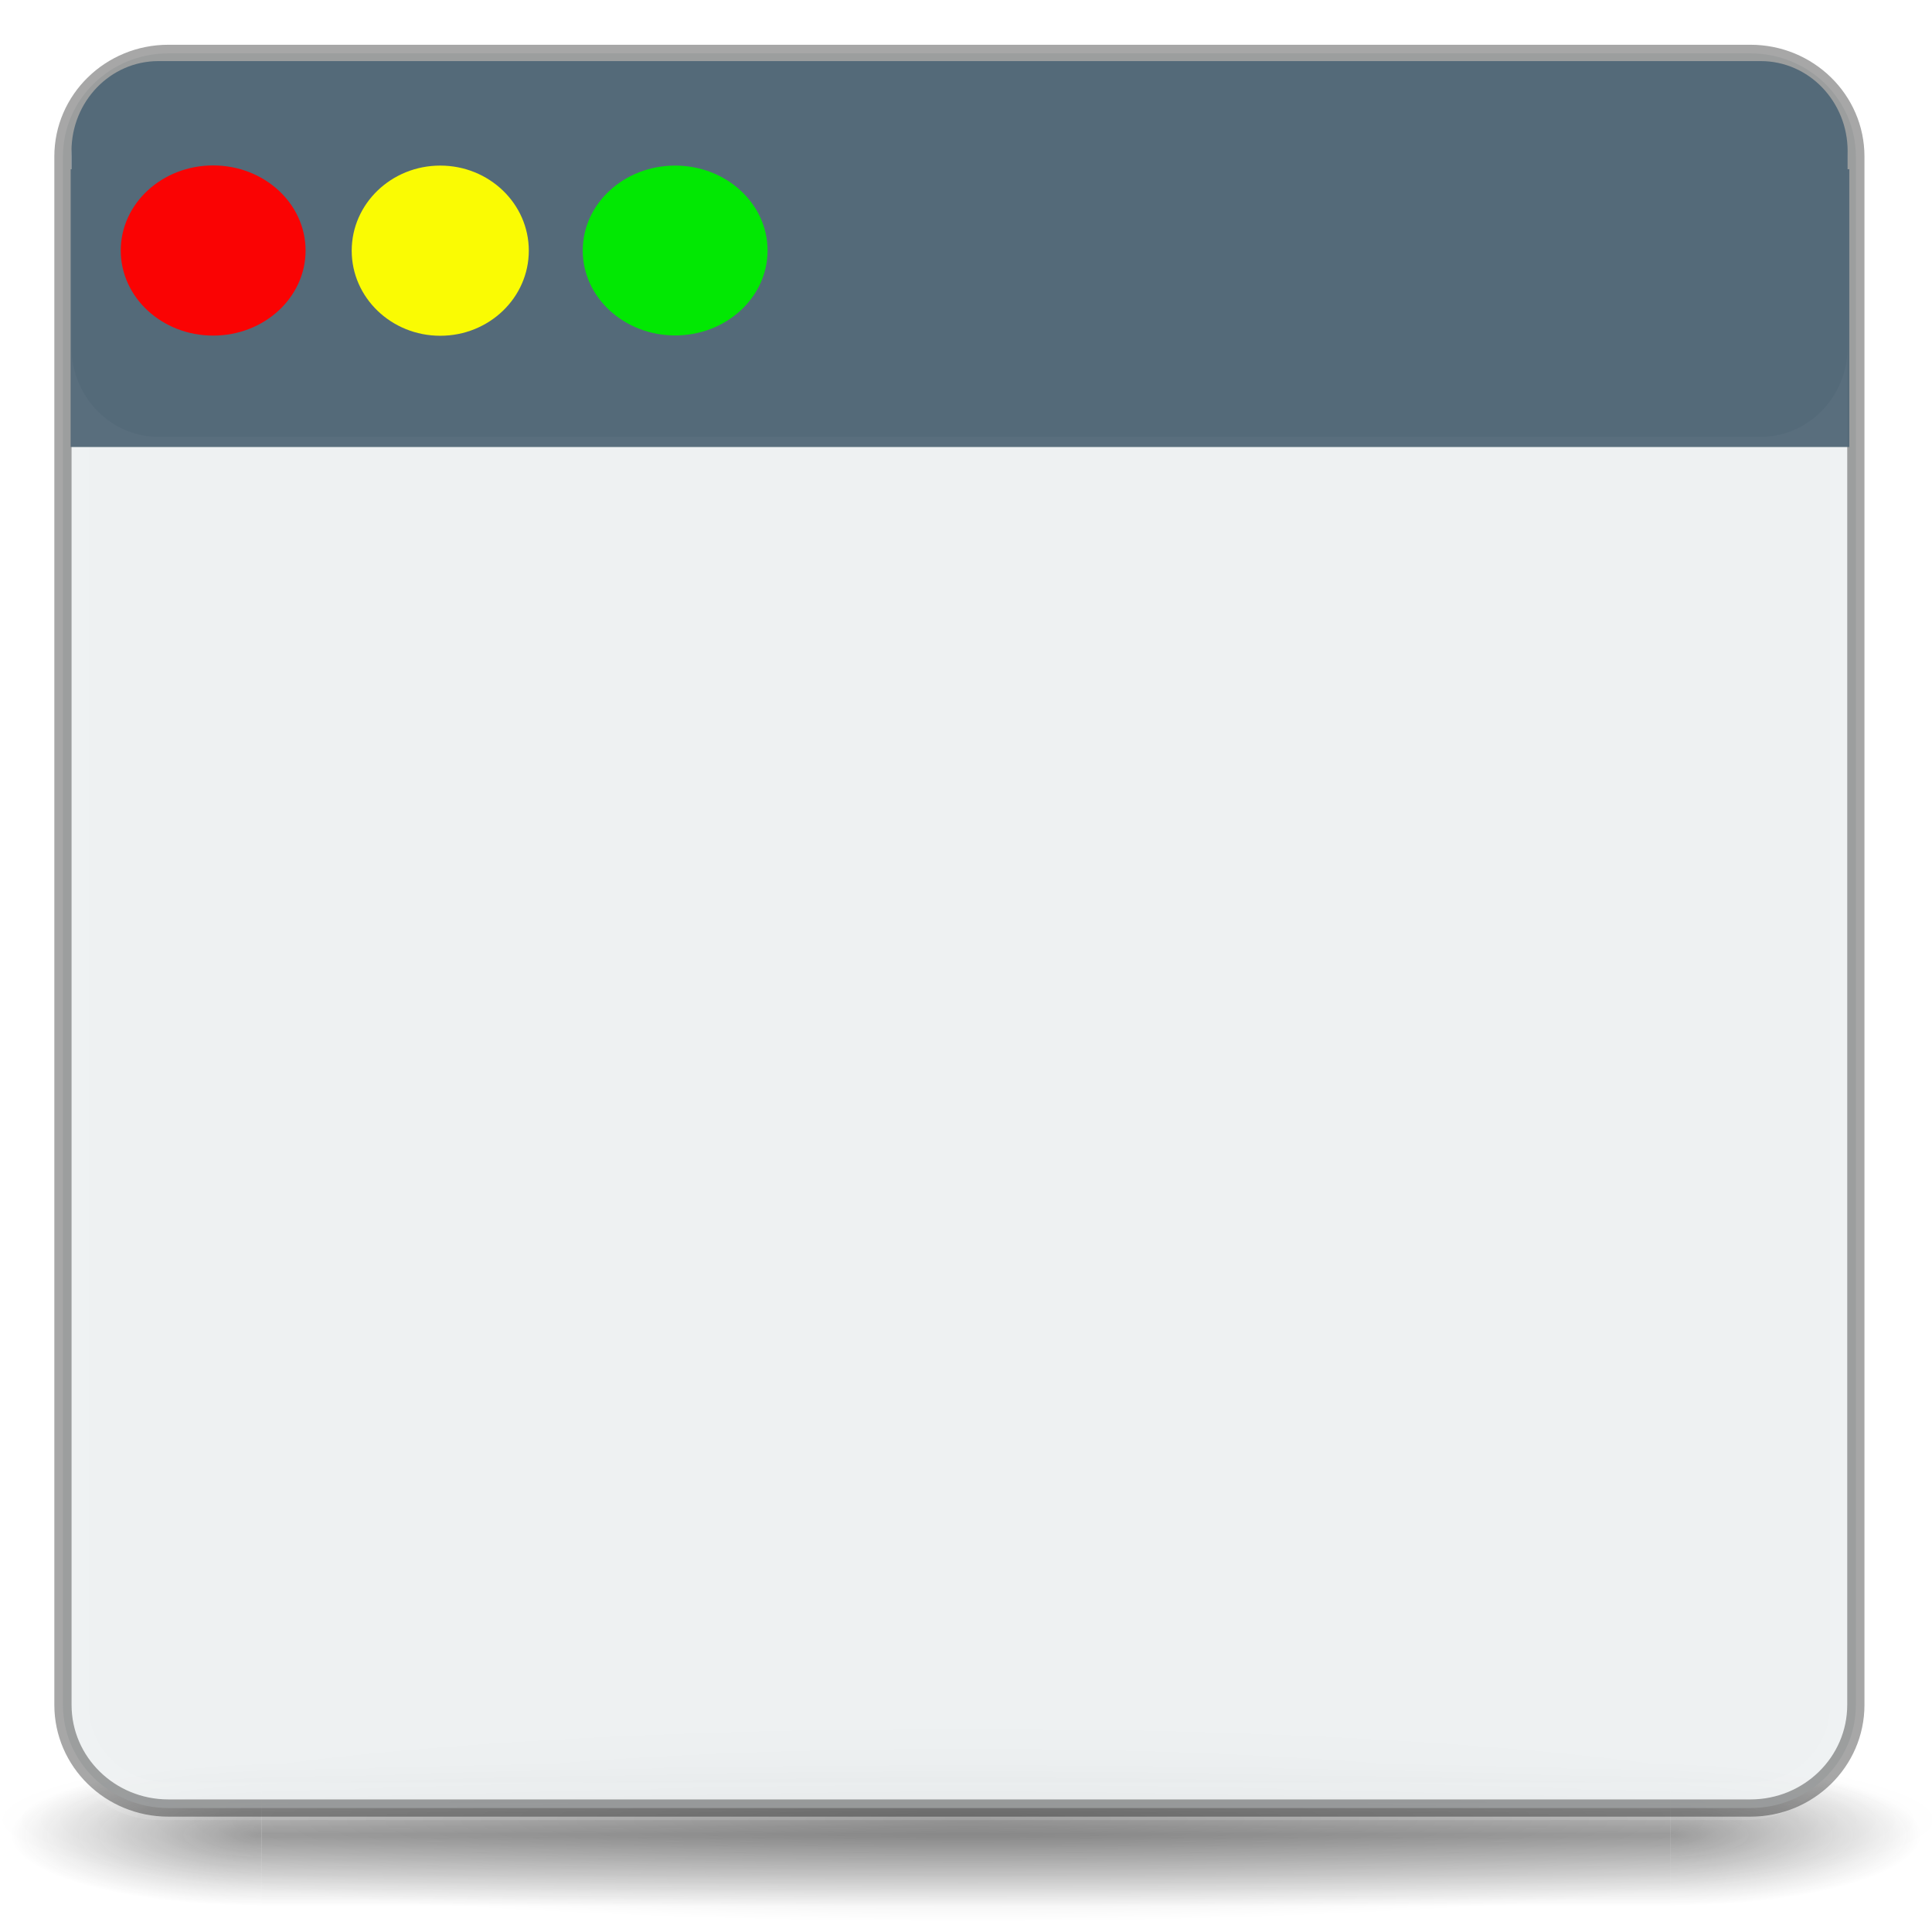
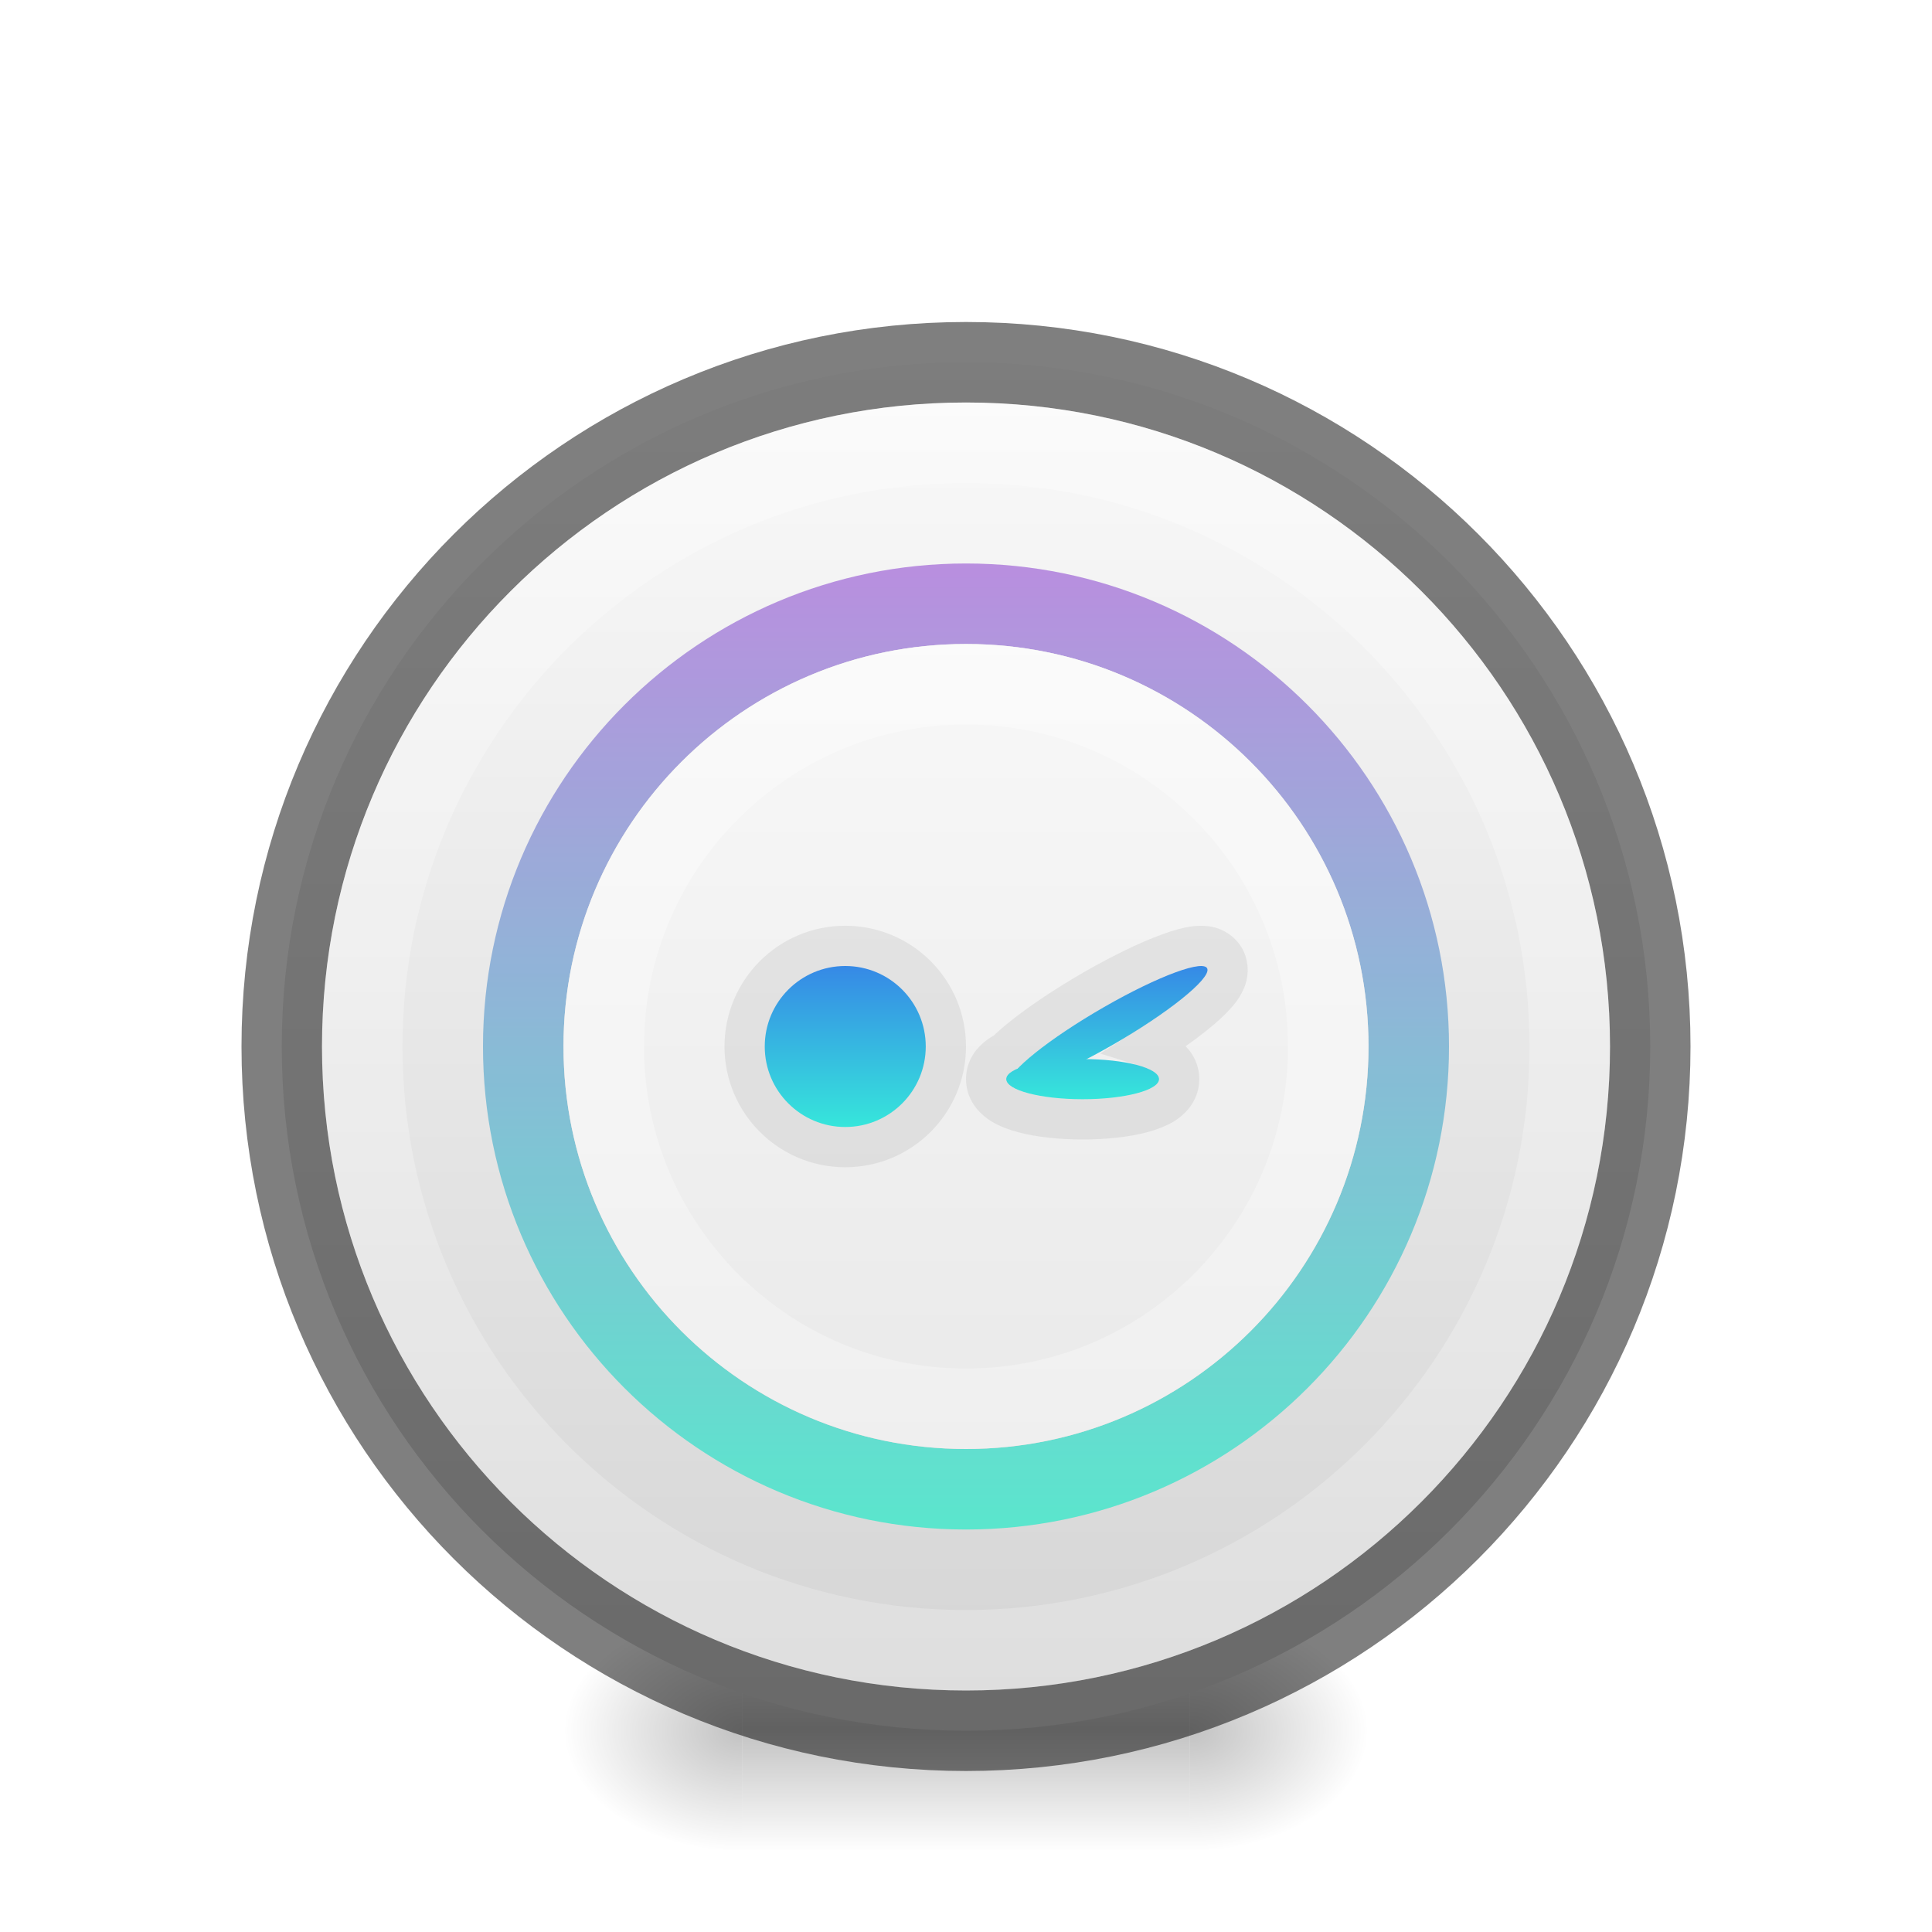
- <svg xmlns="http://www.w3.org/2000/svg" xmlns:xlink="http://www.w3.org/1999/xlink" version="1.1" width="24" height="24" id="svg3816">
-   <defs id="defs3818">
-     <linearGradient id="linearGradient4482">
-       <stop offset="0" style="stop-color:#ffffff;stop-opacity:1" id="stop4484" />
-       <stop offset="0" style="stop-color:#ffffff;stop-opacity:0.235" id="stop4486" />
-       <stop offset="1" style="stop-color:#ffffff;stop-opacity:0.157" id="stop4488" />
-       <stop offset="1" style="stop-color:#ffffff;stop-opacity:0.392" id="stop4490" />
+ <svg xmlns="http://www.w3.org/2000/svg" width="24" height="24" viewBox="0 0 24 24" fill="none">
+   <g opacity="0.4">
+     <rect x="9.222" y="20" width="5.556" height="3" fill="url(#paint0_linear)" />
+     <rect x="7" y="20" width="2.222" height="3" fill="url(#paint1_radial)" />
+     <rect width="2.222" height="3" transform="matrix(-1 0 0 1 17 20)" fill="url(#paint2_radial)" />
+   </g>
+   <circle cx="12" cy="13" r="8.5" fill="url(#paint3_linear)" />
+   <circle cx="12" cy="13" r="8.5" stroke="black" stroke-opacity="0.5" />
+   <circle cx="12" cy="13" r="7.5" stroke="url(#paint4_linear)" />
+   <circle cx="12" cy="13" r="5.5" stroke="url(#paint5_linear)" />
+   <circle cx="12" cy="13" r="6" fill="#010101" fill-opacity="0.1" />
+   <circle cx="12" cy="13" r="5" fill="url(#paint6_linear)" />
+   <circle cx="12" cy="13" r="4.5" stroke="url(#paint7_linear)" />
+   <circle cx="10.5" cy="13" r="1" stroke="black" stroke-opacity="0.07" />
+   <circle cx="10.5" cy="13" r="1" fill="url(#paint8_linear)" />
+   <path d="M14.398 13.405C14.398 13.543 13.973 13.655 13.449 13.655C12.925 13.655 12.5 13.543 12.5 13.405C12.5 13.267 12.925 13.156 13.449 13.156C13.973 13.156 14.398 13.267 14.398 13.405Z" fill="url(#paint9_linear)" />
+   <path d="M14.999 12.038C15.029 12.168 14.502 12.589 13.823 12.979C13.144 13.37 12.569 13.581 12.539 13.451C12.509 13.322 13.036 12.9 13.715 12.51C14.394 12.12 14.969 11.909 14.999 12.038Z" fill="url(#paint10_linear)" />
+   <path d="M14.456 13.096C14.398 13.06 14.33 13.031 14.259 13.009C14.481 12.869 14.678 12.731 14.833 12.606C14.945 12.517 15.042 12.429 15.111 12.35C15.146 12.31 15.181 12.265 15.206 12.215C15.228 12.174 15.266 12.086 15.242 11.982C15.212 11.851 15.11 11.788 15.034 11.765C14.967 11.746 14.9 11.749 14.853 11.754C14.754 11.765 14.636 11.8 14.514 11.845C14.264 11.936 13.938 12.094 13.59 12.293C13.243 12.493 12.93 12.703 12.705 12.883C12.627 12.945 12.556 13.007 12.497 13.065C12.478 13.075 12.46 13.085 12.443 13.096C12.378 13.136 12.25 13.234 12.25 13.405C12.25 13.576 12.378 13.674 12.443 13.715C12.521 13.763 12.617 13.798 12.714 13.824C12.912 13.876 13.172 13.905 13.449 13.905C13.726 13.905 13.986 13.876 14.184 13.824C14.281 13.798 14.377 13.763 14.456 13.715C14.521 13.674 14.648 13.576 14.648 13.405C14.648 13.234 14.521 13.136 14.456 13.096Z" stroke="black" stroke-opacity="0.07" stroke-width="0.5" />
+   <defs>
+     <linearGradient id="paint0_linear" x1="12" y1="20" x2="12" y2="23" gradientUnits="userSpaceOnUse">
+       <stop stop-opacity="0" />
+       <stop offset="0.492" stop-opacity="0.6" />
+       <stop offset="1" stop-opacity="0" />
    </linearGradient>
-     <linearGradient xlink:href="#linearGradient4482" id="linearGradient3297" gradientUnits="userSpaceOnUse" gradientTransform="matrix(0.4864865,0,0,0.3783784,-1.175671,5.418921)" x1="22.972" y1="-3.75" x2="22.972" y2="41.179" />
-     <linearGradient xlink:href="#linearGradient4337" id="linearGradient3300" gradientUnits="userSpaceOnUse" gradientTransform="matrix(0.5714273,0,0,0.3476534,-3.214255,5.622975)" x1="25.132" y1="0.985" x2="25.132" y2="47.013" />
-     <linearGradient x1="302.857" y1="366.648" x2="302.857" y2="609.505" id="linearGradient3028" xlink:href="#linearGradient5048" gradientUnits="userSpaceOnUse" gradientTransform="matrix(0.03279364,0,0,0.01512557,-39.85255,14.28089)" />
-     <linearGradient id="linearGradient5048">
-       <stop id="stop5050" style="stop-color:#000000;stop-opacity:0" offset="0" />
-       <stop id="stop5056" style="stop-color:#000000;stop-opacity:1" offset="0.5" />
-       <stop id="stop5052" style="stop-color:#000000;stop-opacity:0" offset="1" />
+     <radialGradient id="paint1_radial" cx="0" cy="0" r="1" gradientUnits="userSpaceOnUse" gradientTransform="translate(9.22222 21.5) rotate(-180) scale(2.22222 1.5)">
+       <stop stop-opacity="0.6" />
+       <stop offset="1" stop-opacity="0" />
+     </radialGradient>
+     <radialGradient id="paint2_radial" cx="0" cy="0" r="1" gradientUnits="userSpaceOnUse" gradientTransform="translate(2.22222 1.5) rotate(-180) scale(2.22222 1.5)">
+       <stop stop-opacity="0.6" />
+       <stop offset="1" stop-opacity="0" />
+     </radialGradient>
+     <linearGradient id="paint3_linear" x1="12" y1="4.5" x2="12" y2="21.5" gradientUnits="userSpaceOnUse">
+       <stop stop-color="#FAFAFA" />
+       <stop offset="1" stop-color="#D4D4D4" />
    </linearGradient>
-     <radialGradient cx="605.714" cy="486.648" r="117.143" fx="605.714" fy="486.648" id="radialGradient3030" xlink:href="#linearGradient5060" gradientUnits="userSpaceOnUse" gradientTransform="matrix(0.03279364,0,0,0.01512557,-43.8461,14.28089)" />
-     <linearGradient id="linearGradient5060">
-       <stop id="stop5062" style="stop-color:#000000;stop-opacity:1" offset="0" />
-       <stop id="stop5064" style="stop-color:#000000;stop-opacity:0" offset="1" />
+     <linearGradient id="paint4_linear" x1="12" y1="5" x2="12" y2="21" gradientUnits="userSpaceOnUse">
+       <stop stop-color="white" stop-opacity="0.3" />
+       <stop offset="1" stop-color="white" stop-opacity="0.21" />
    </linearGradient>
-     <radialGradient cx="605.714" cy="486.648" r="117.143" fx="605.714" fy="486.648" id="radialGradient3032" xlink:href="#linearGradient5060" gradientUnits="userSpaceOnUse" gradientTransform="matrix(-0.03279364,0,0,0.01512557,-16.15389,14.28089)" />
-     <linearGradient x1="17.231" y1="-2.101" x2="26.445" y2="55.173" id="linearGradient3192-0-3" xlink:href="#linearGradient5736" gradientUnits="userSpaceOnUse" gradientTransform="matrix(0.5531492,0.1475584,-0.08960859,0.3329608,3.512713,-0.5401365)" />
-     <linearGradient id="linearGradient5736">
-       <stop id="stop5738" style="stop-color:#586e75;stop-opacity:1" offset="0" />
-       <stop id="stop5740" style="stop-color:#073642;stop-opacity:1" offset="1" />
+     <linearGradient id="paint5_linear" x1="12" y1="7" x2="12" y2="19" gradientUnits="userSpaceOnUse">
+       <stop stop-color="#CD9EF7" />
+       <stop offset="1" stop-color="#64FFE3" />
    </linearGradient>
-     <linearGradient id="linearGradient4337">
-       <stop id="stop4339" style="stop-color:#fdf6e3;stop-opacity:1" offset="0" />
-       <stop id="stop4341" style="stop-color:#eee8d5;stop-opacity:1" offset="1" />
+     <linearGradient id="paint6_linear" x1="12" y1="8" x2="12" y2="18" gradientUnits="userSpaceOnUse">
+       <stop stop-color="#F8F8F8" />
+       <stop offset="1" stop-color="#E9E9E9" />
    </linearGradient>
-     <linearGradient y2="47.013" x2="25.132" y1="0.985" x1="25.132" gradientTransform="matrix(0.562746,-0.0992273,0.06036938,0.3423718,-25.06601,7.840257)" gradientUnits="userSpaceOnUse" id="linearGradient4528" xlink:href="#linearGradient5736" />
-     <linearGradient y2="41.179" x2="22.972" y1="-3.75" x1="22.972" gradientTransform="matrix(0.4790957,-0.08447749,0.06570472,0.37263,-23.05898,7.290673)" gradientUnits="userSpaceOnUse" id="linearGradient4532" xlink:href="#linearGradient4482" />
-     <radialGradient gradientTransform="matrix(0.09356139,0,0,0.0295313,1.745138,17.23093)" gradientUnits="userSpaceOnUse" xlink:href="#linearGradient3820-7-2-1" id="radialGradient3025-3" fy="186.171" fx="99.157" r="62.769" cy="186.171" cx="99.157" />
-     <linearGradient id="linearGradient3820-7-2-1">
-       <stop offset="0" style="stop-color:#3d3d3d;stop-opacity:1" id="stop3822-2-6-3" />
-       <stop offset="0.5" style="stop-color:#686868;stop-opacity:0.498" id="stop3864-8-7-7" />
-       <stop offset="1" style="stop-color:#686868;stop-opacity:0" id="stop3824-1-2-5" />
+     <linearGradient id="paint7_linear" x1="12" y1="8" x2="12" y2="18" gradientUnits="userSpaceOnUse">
+       <stop stop-color="white" stop-opacity="0.36" />
+       <stop offset="1" stop-color="white" stop-opacity="0.27" />
    </linearGradient>
-     <linearGradient gradientTransform="matrix(0.3986866,0,0,0.4000435,-17.42224,4.983028)" gradientUnits="userSpaceOnUse" xlink:href="#linearGradient4011" id="linearGradient3019-3" y2="44.341" x2="71.204" y1="6.238" x1="71.204" />
-     <linearGradient id="linearGradient4011">
-       <stop offset="0" style="stop-color:#ffffff;stop-opacity:1" id="stop4013" />
-       <stop offset="0.508" style="stop-color:#ffffff;stop-opacity:0.235" id="stop4015" />
-       <stop offset="0.835" style="stop-color:#ffffff;stop-opacity:0.157" id="stop4017" />
-       <stop offset="1" style="stop-color:#ffffff;stop-opacity:0.392" id="stop4019" />
+     <linearGradient id="paint8_linear" x1="10.5" y1="12" x2="10.5" y2="14" gradientUnits="userSpaceOnUse">
+       <stop stop-color="#3689E6" />
+       <stop offset="1" stop-color="#36E6DB" />
    </linearGradient>
-     <linearGradient x1="167.983" y1="6.833" x2="167.983" y2="61.692" id="linearGradient3012-1" xlink:href="#linearGradient5803-2-1" gradientUnits="userSpaceOnUse" gradientTransform="matrix(0.2688943,0,0,0.2698095,-32.20724,6.167685)" />
-     <linearGradient id="linearGradient5803-2-1">
-       <stop id="stop5805-1-6" style="stop-color:#fff5ef;stop-opacity:1" offset="0" />
-       <stop id="stop5807-6-6" style="stop-color:#fef8dd;stop-opacity:1" offset="1" />
+     <linearGradient id="paint9_linear" x1="13.75" y1="12" x2="13.75" y2="13.655" gradientUnits="userSpaceOnUse">
+       <stop stop-color="#3689E6" />
+       <stop offset="1" stop-color="#36E6DB" />
    </linearGradient>
-     <radialGradient gradientTransform="matrix(0.3427565,0,0,0.03588736,13.40489,19.2529)" gradientUnits="userSpaceOnUse" xlink:href="#linearGradient5060" id="radialGradient4111" fy="93.468" fx="-4.029" r="35.338" cy="93.468" cx="-4.029" />
-     <radialGradient gradientTransform="matrix(2.003784,0,0,1.4,27.98813,-17.4)" gradientUnits="userSpaceOnUse" xlink:href="#linearGradient3688-166-749-5" id="radialGradient4093" fy="43.5" fx="4.993" r="2.5" cy="43.5" cx="4.993" />
-     <linearGradient id="linearGradient3688-166-749-5">
-       <stop offset="0" style="stop-color:#181818;stop-opacity:1" id="stop2883-0" />
-       <stop offset="1" style="stop-color:#181818;stop-opacity:0" id="stop2885-5" />
+     <linearGradient id="paint10_linear" x1="13.75" y1="12" x2="13.75" y2="13.655" gradientUnits="userSpaceOnUse">
+       <stop stop-color="#3689E6" />
+       <stop offset="1" stop-color="#36E6DB" />
    </linearGradient>
-     <radialGradient gradientTransform="matrix(2.003784,0,0,1.4,-20.01187,-104.4)" gradientUnits="userSpaceOnUse" xlink:href="#linearGradient3688-166-749-5" id="radialGradient4095" fy="43.5" fx="4.993" r="2.5" cy="43.5" cx="4.993" />
-     <linearGradient gradientUnits="userSpaceOnUse" xlink:href="#linearGradient3702-501-757-0" id="linearGradient4097" y2="39.999" x2="25.058" y1="47.028" x1="25.058" />
-     <linearGradient id="linearGradient3702-501-757-0">
-       <stop offset="0" style="stop-color:#181818;stop-opacity:0" id="stop2895-0" />
-       <stop offset="0.5" style="stop-color:#181818;stop-opacity:1" id="stop2897-2" />
-       <stop offset="1" style="stop-color:#181818;stop-opacity:0" id="stop2899-6" />
-     </linearGradient>
-     <linearGradient gradientTransform="matrix(0.5916838,0,0,0.5769703,-2.367238,-2.01971)" gradientUnits="userSpaceOnUse" xlink:href="#linearGradient3924" id="linearGradient4136" y2="43" x2="24" y1="5" x1="24" />
-     <linearGradient id="linearGradient3924">
-       <stop offset="0" style="stop-color:#ffffff;stop-opacity:1" id="stop3926" />
-       <stop offset="0.063" style="stop-color:#ffffff;stop-opacity:0.235" id="stop3928" />
-       <stop offset="0.951" style="stop-color:#ffffff;stop-opacity:0.157" id="stop3930" />
-       <stop offset="1" style="stop-color:#ffffff;stop-opacity:0.392" id="stop3932" />
-     </linearGradient>
-     <linearGradient gradientTransform="matrix(0.5902688,0,0,0.5776736,-2.248085,-2.302229)" gradientUnits="userSpaceOnUse" xlink:href="#linearGradient3924" id="linearGradient4136-3" y2="43" x2="24" y1="5" x1="24" />
  </defs>
-   <path d="m 24.136,22.607 a 12.112,1.268 0 0 1 -24.225,0 12.112,1.268 0 1 1 24.225,0 z" id="path3041" style="color:#000000;display:inline;overflow:visible;visibility:visible;opacity:0.2;fill:url(#radialGradient4111);fill-opacity:1;fill-rule:nonzero;stroke:none;stroke-width:1;marker:none;enable-background:accumulate" />
-   <g transform="matrix(0.5935628,0,0,0.1955836,-2.245875,14.48175)" id="g2036" style="display:inline">
-     <g transform="matrix(1.052632,0,0,1.285713,-1.263158,-13.42854)" id="g3712" style="opacity:0.4">
-       <rect width="5" height="7" x="38" y="40" id="rect2801" style="fill:url(#radialGradient4093);fill-opacity:1;stroke:none" />
-       <rect width="5" height="7" x="-10" y="-47" transform="scale(-1,-1)" id="rect3696" style="fill:url(#radialGradient4095);fill-opacity:1;stroke:none" />
-       <rect width="28" height="7" x="10" y="40" id="rect3700" style="fill:url(#linearGradient4097);fill-opacity:1;stroke:none" />
-     </g>
-   </g>
-   <rect width="21.892" height="21.348" rx="1.084" ry="1.057" x="0.887" y="1.154" id="rect6741-7" style="opacity:0.3;fill:none;stroke:url(#linearGradient4136);stroke-width:0.214;stroke-linecap:round;stroke-linejoin:round;stroke-miterlimit:4;stroke-dasharray:none;stroke-dashoffset:0;stroke-opacity:1" />
-   <rect width="22.272" height="21.797" rx="1.309" ry="1.281" x="0.782" y="0.663" id="rect5505-21-3-5" style="color:#000000;display:inline;overflow:visible;visibility:visible;opacity:0.9;fill:#ecf0f1;fill-opacity:1;fill-rule:nonzero;stroke:none;stroke-width:1;marker:none;enable-background:accumulate" />
-   <rect width="21.84" height="21.374" rx="1.081" ry="1.058" x="0.998" y="0.875" id="rect6741-7-6" style="opacity:0.3;fill:none;stroke:url(#linearGradient4136-3);stroke-width:0.214;stroke-linecap:round;stroke-linejoin:round;stroke-miterlimit:4;stroke-dasharray:none;stroke-dashoffset:0;stroke-opacity:1" />
-   <rect width="22.272" height="21.797" rx="1.309" ry="1.281" x="0.782" y="0.663" id="rect5505-21-3-1-2" style="color:#000000;display:inline;overflow:visible;visibility:visible;opacity:0.7;fill:none;stroke:#000000;stroke-width:0.214;stroke-linecap:round;stroke-linejoin:round;stroke-miterlimit:4;stroke-dasharray:none;stroke-dashoffset:0;stroke-opacity:0.496;marker:none;enable-background:accumulate" />
-   <rect width="22.064" height="4.667" rx="1.079" ry="1.119" x="0.888" y="0.759" id="rect5505-21-3-5-3" style="color:#000000;display:inline;overflow:visible;visibility:visible;opacity:1;fill:#546a79;fill-opacity:1;fill-rule:nonzero;stroke:none;stroke-width:1;marker:none;enable-background:accumulate" />
-   <rect style="opacity:0.97;fill:#546a79;fill-opacity:1;fill-rule:nonzero;stroke:none;stroke-width:1.712;stroke-miterlimit:4;stroke-dasharray:none;stroke-opacity:0.496" id="rect4199" width="22.095" height="3.451" x="0.878" y="2.102" rx="0" ry="0" />
-   <ellipse style="opacity:0.97;fill:#ff0000;fill-opacity:1;fill-rule:nonzero;stroke:none;stroke-width:1.712;stroke-miterlimit:4;stroke-dasharray:none;stroke-opacity:0.496" id="path4203" cx="2.648" cy="3.112" rx="1.148" ry="1.057" />
-   <ellipse style="opacity:0.97;fill:#ffff00;fill-opacity:1;fill-rule:nonzero;stroke:none;stroke-width:1.712;stroke-miterlimit:4;stroke-dasharray:none;stroke-opacity:0.496" id="path4207" cx="5.469" cy="3.114" rx="1.1" ry="1.057" />
-   <ellipse style="opacity:0.97;fill:#00eb00;fill-opacity:1;fill-rule:nonzero;stroke:none;stroke-width:1.712;stroke-miterlimit:4;stroke-dasharray:none;stroke-opacity:0.496" id="path4209" cx="8.387" cy="3.112" rx="1.148" ry="1.055" />
</svg>
